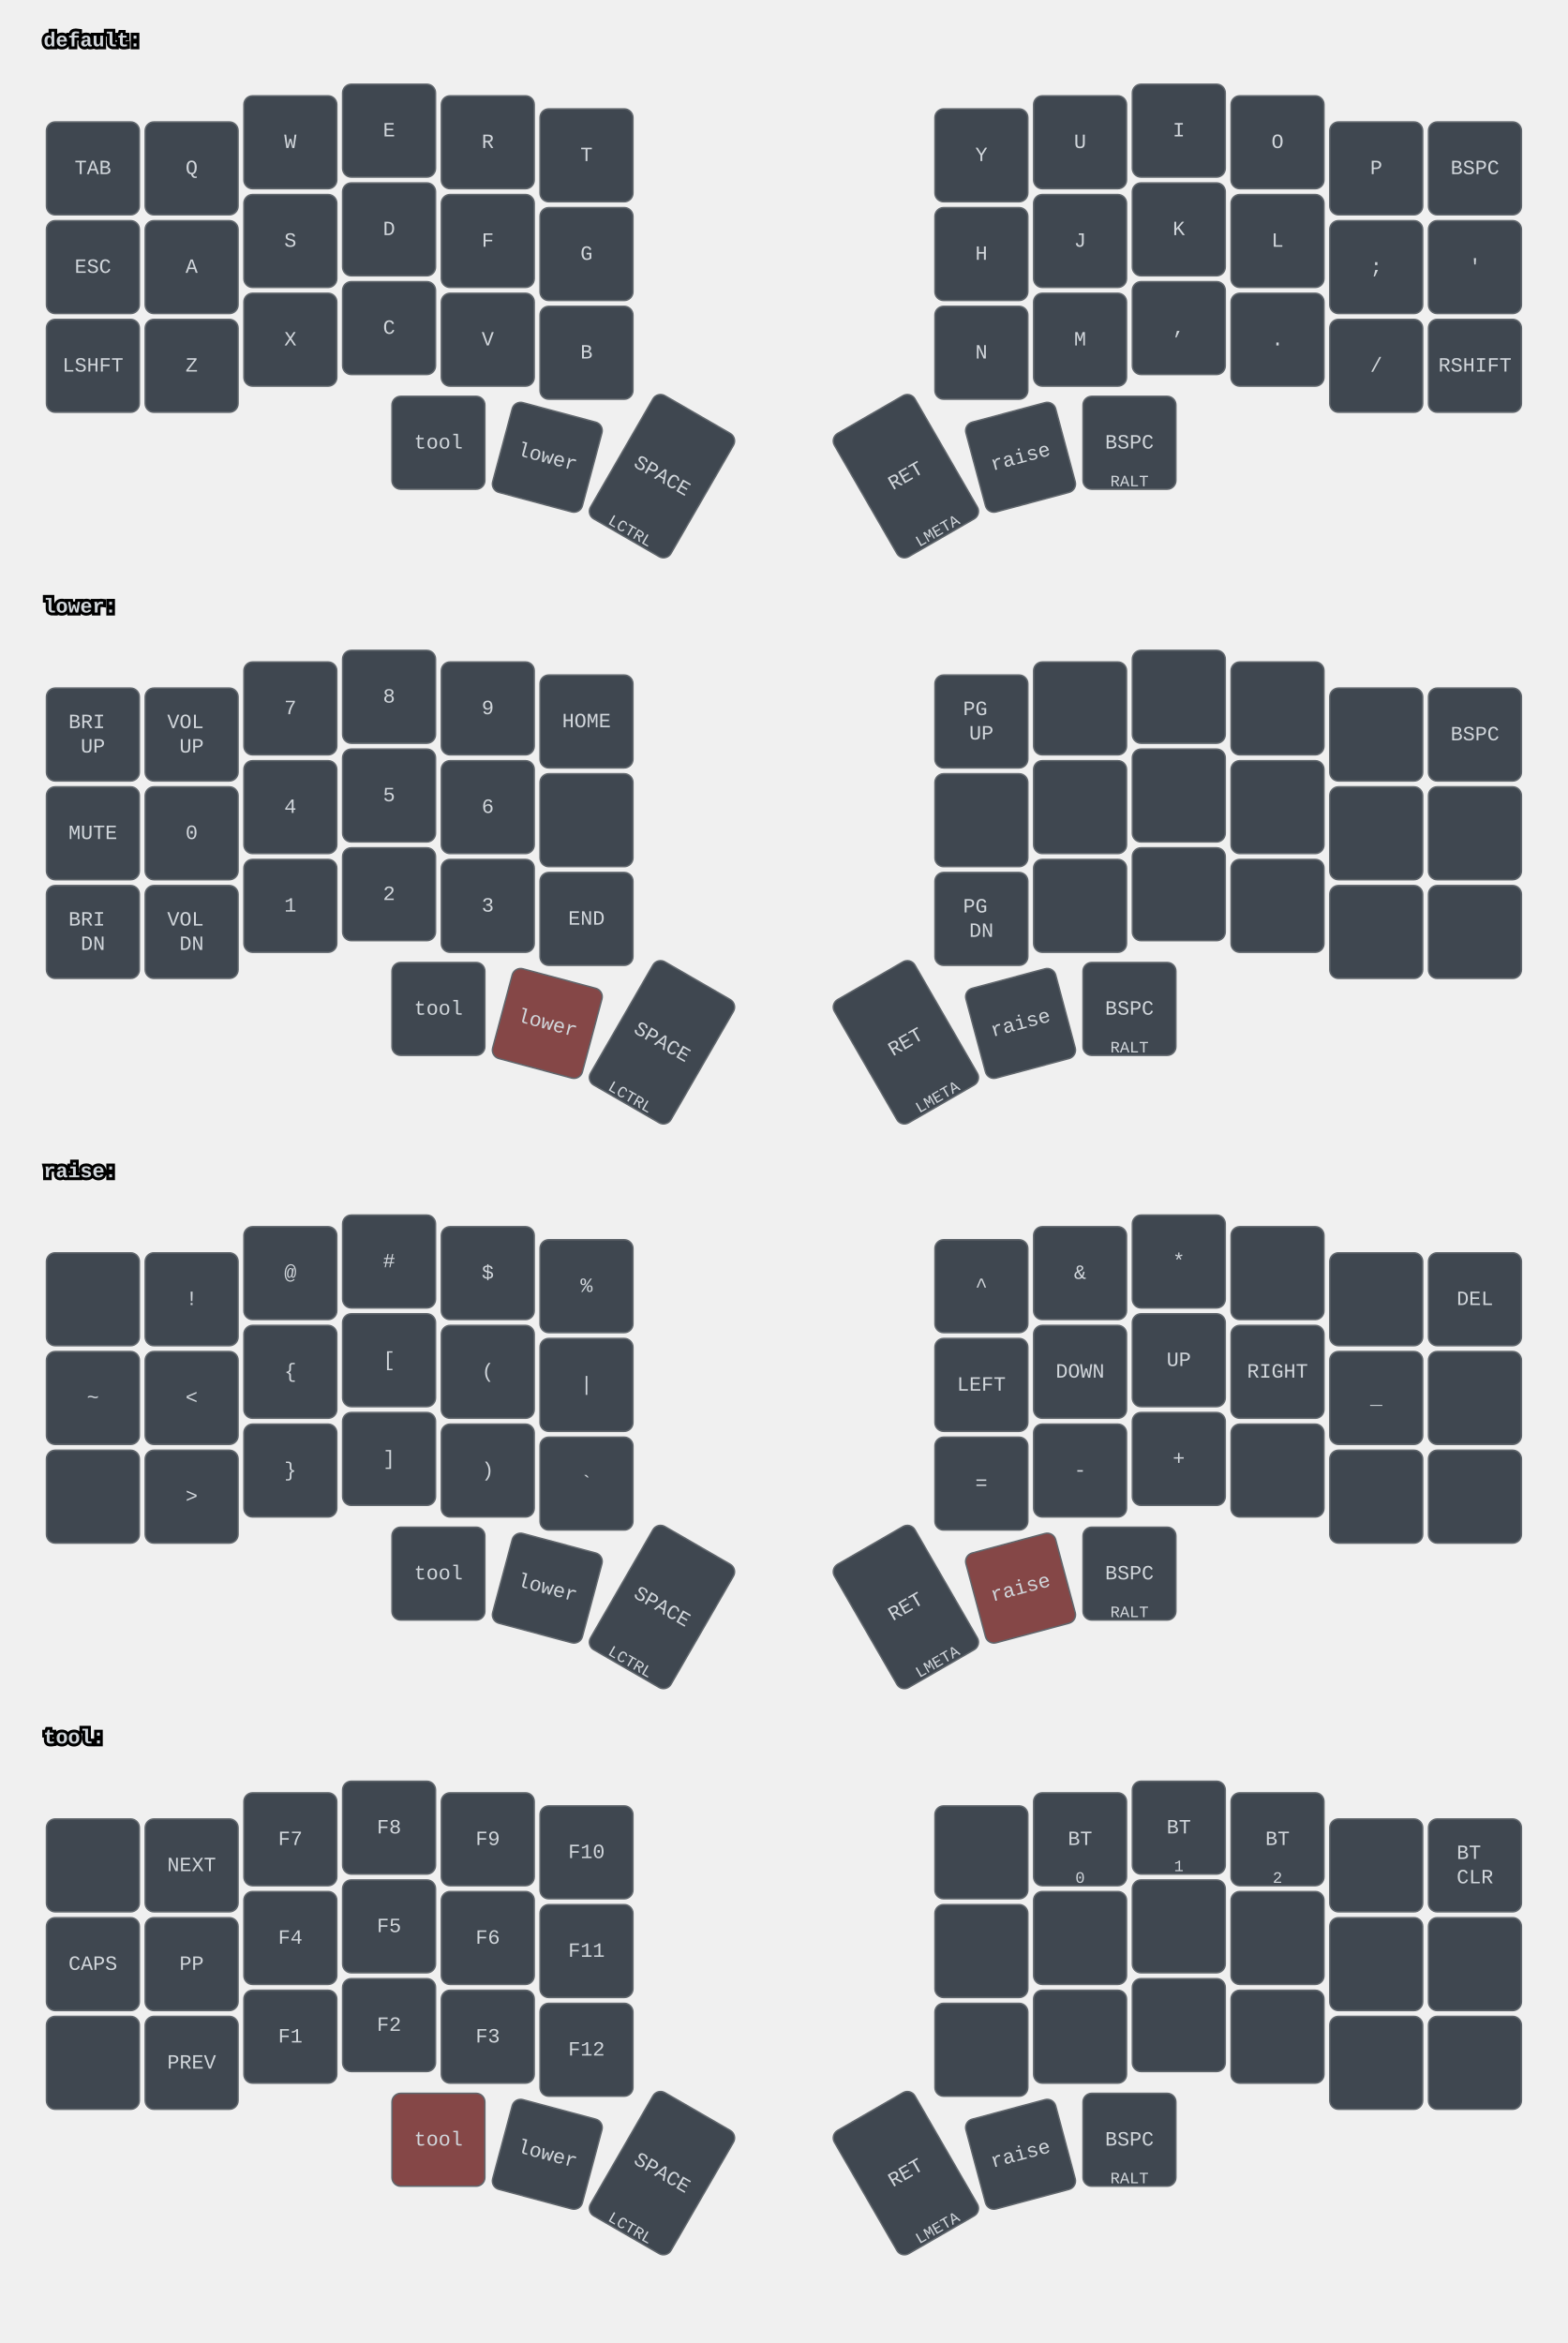
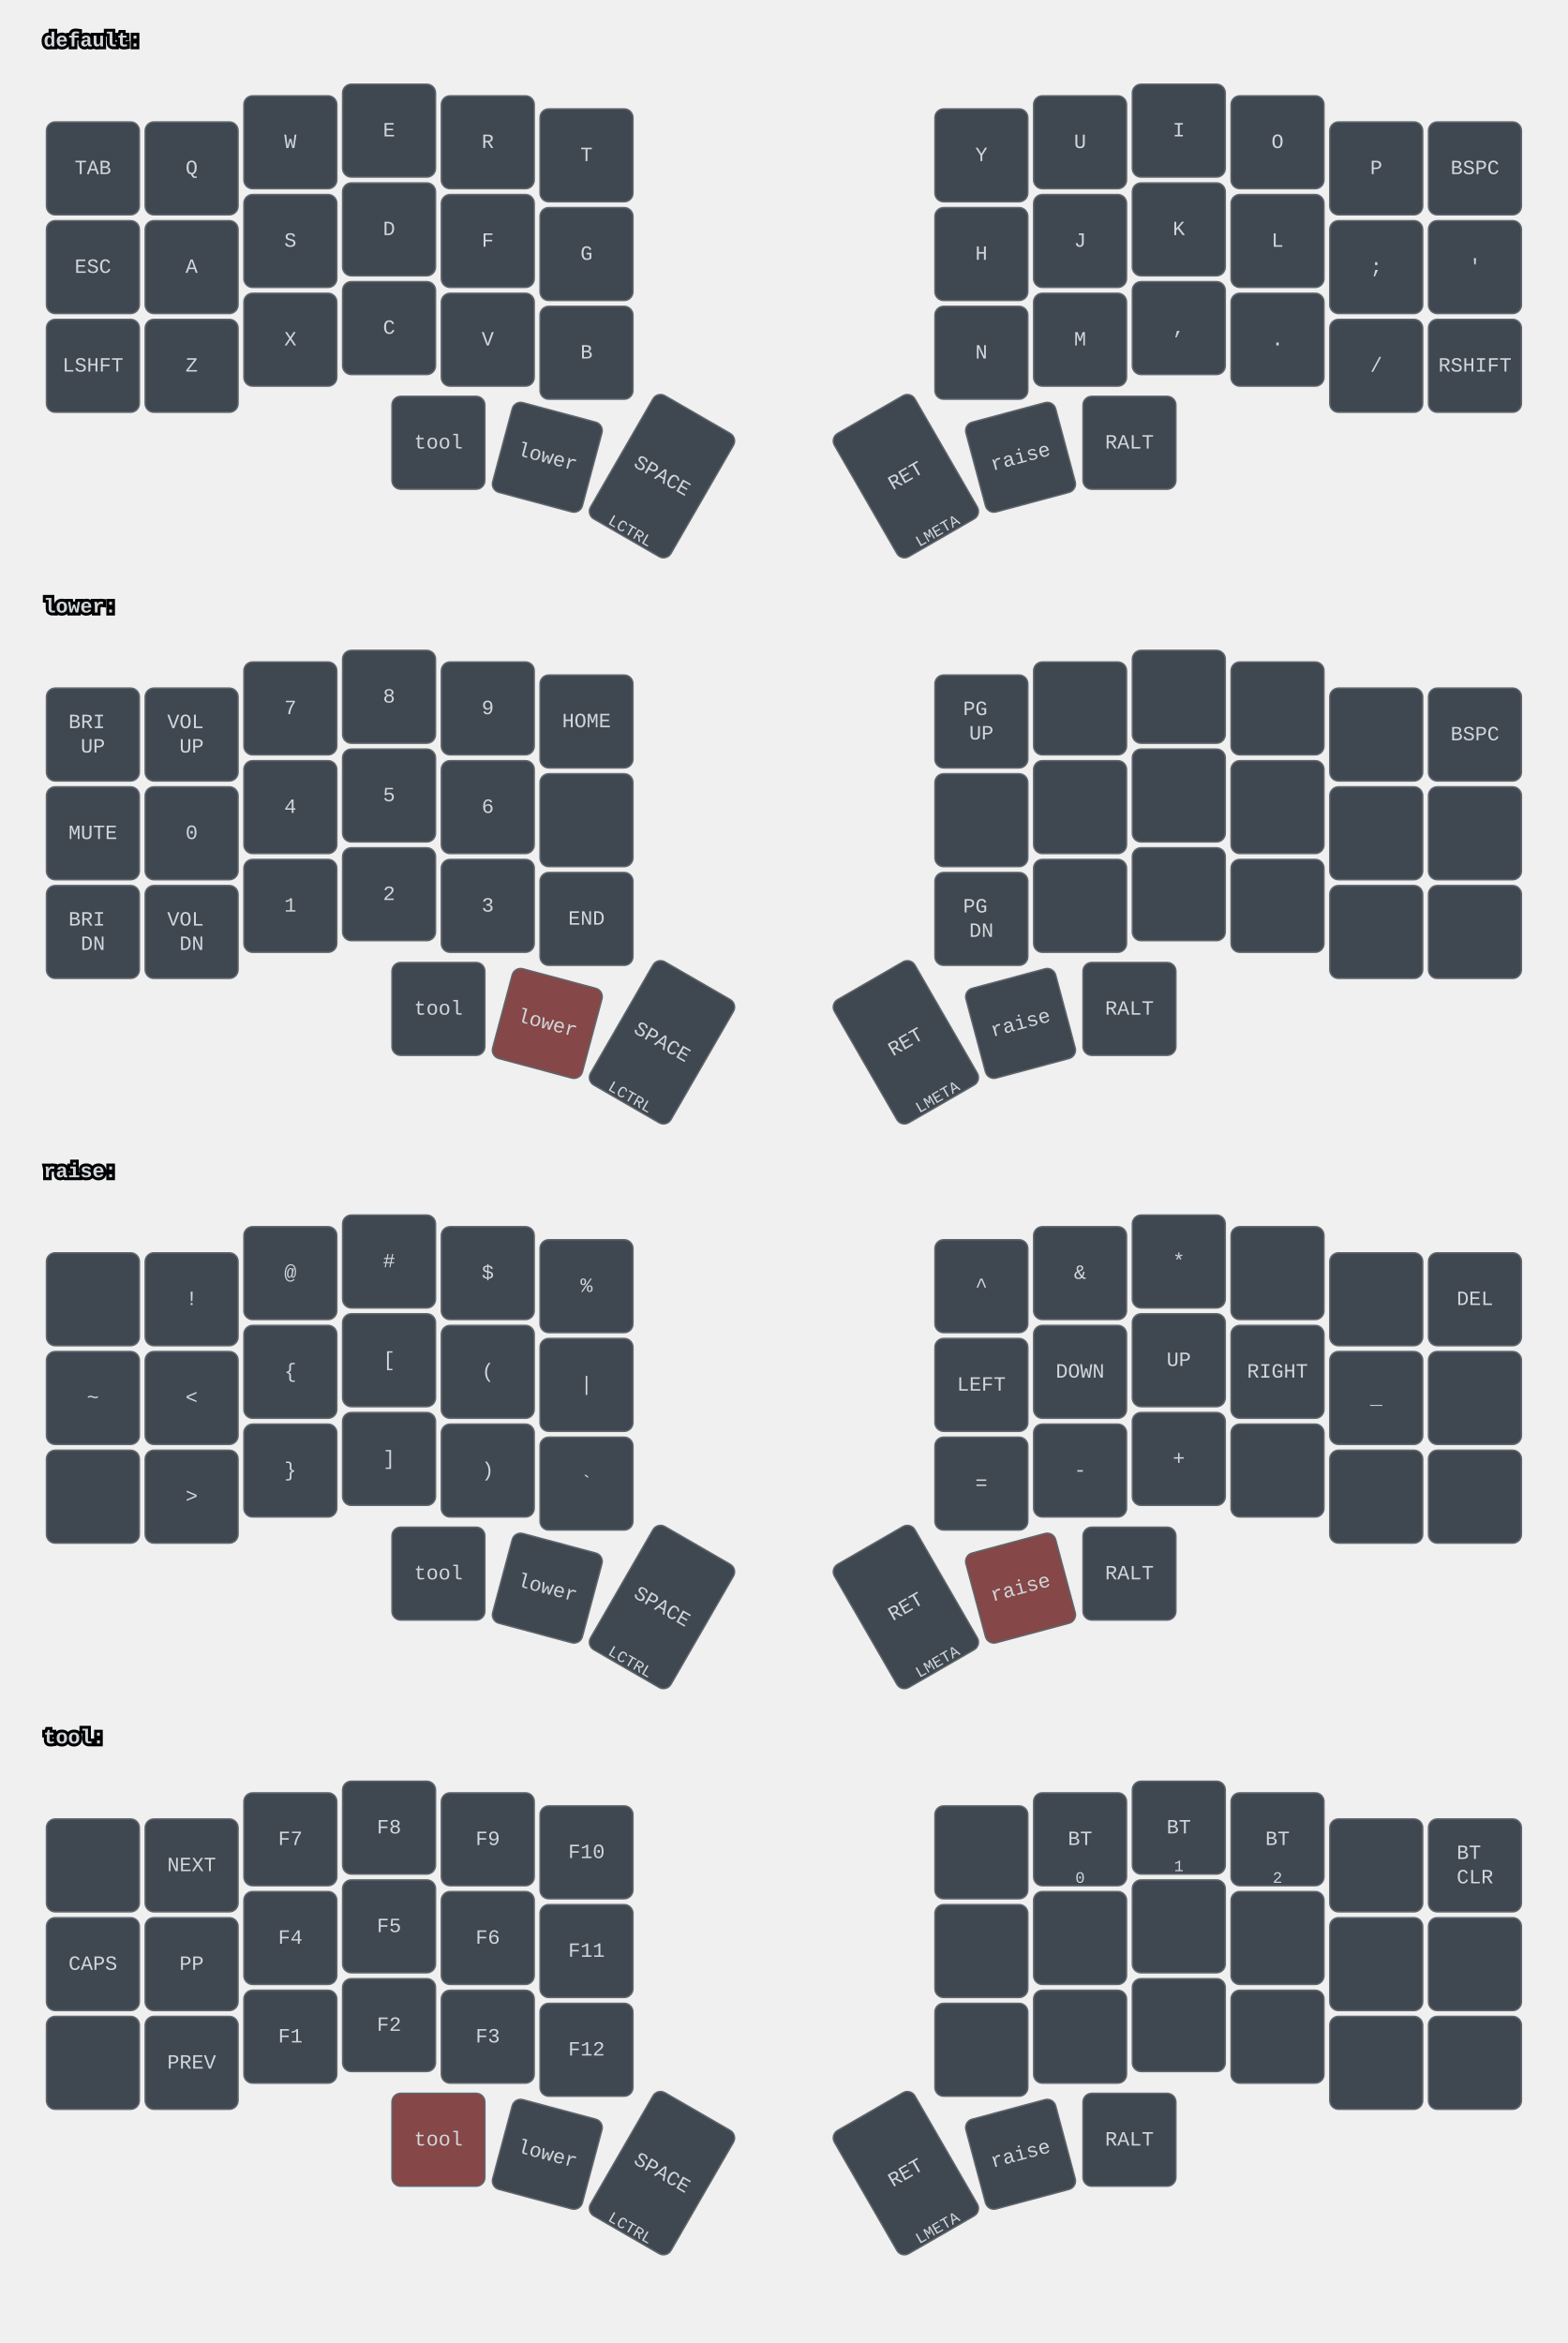
<svg xmlns="http://www.w3.org/2000/svg" width="1080" height="1614" viewBox="0 0 1080 1614" class="keymap">
  <style>/* inherit to force styles through use tags */
svg path {
    fill: inherit;
}

/* font and background color specifications */
svg.keymap {
    font-family: SFMono-Regular,Consolas,Liberation Mono,Menlo,monospace;
    font-size: 14px;
    font-kerning: normal;
    text-rendering: optimizeLegibility;
    fill: #24292e;
}

/* default key styling */
rect.key {
    fill: #f6f8fa;
}

rect.key, rect.combo {
    stroke: #c9cccf;
    stroke-width: 1;
}

/* default key side styling, only used is draw_key_sides is set */
rect.side {
    filter: brightness(90%);
}

/* color accent for combo boxes */
rect.combo, rect.combo-separate {
    fill: #cdf;
}

/* color accent for held keys */
rect.held, rect.combo.held {
    fill: #fdd;
}

/* color accent for ghost (optional) keys */
rect.ghost, rect.combo.ghost {
    stroke-dasharray: 4, 4;
    stroke-width: 2;
}

text {
    text-anchor: middle;
    dominant-baseline: middle;
}

/* styling for layer labels */
text.label {
    font-weight: bold;
    text-anchor: start;
    stroke: white;
    stroke-width: 4;
    paint-order: stroke;
}

/* styling for optional footer */
text.footer {
    text-anchor: end;
    dominant-baseline: auto;
    stroke: white;
    stroke-width: 4;
    paint-order: stroke;
}

/* styling for combo tap, and key hold/shifted label text */
text.combo, text.hold, text.shifted {
    font-size: 11px;
}

text.hold {
    text-anchor: middle;
    dominant-baseline: auto;
}

text.shifted {
    text-anchor: middle;
    dominant-baseline: hanging;
}

/* styling for hold/shifted label text in combo box */
text.combo.hold, text.combo.shifted {
    font-size: 8px;
}

/* lighter symbol for transparent keys */
text.trans {
    fill: #7b7e81;
}

/* styling for combo dendrons */
path.combo {
    stroke-width: 1;
    stroke: gray;
    fill: none;
}

/* Start Tabler Icons Cleanup */
/* cannot use height/width with glyphs */
.icon-tabler &gt; path {
    fill: inherit;
    stroke: inherit;
    stroke-width: 2;
}
/* hide tabler's default box */
.icon-tabler &gt; path[stroke="none"][fill="none"] {
    visibility: hidden;
}
/* End Tabler Icons Cleanup */

svg.keymap { fill: #d1d6db; }
rect.key { fill: #3f4750; }
rect.key, rect.combo { stroke: #60666c; }
rect.combo, rect.combo-separate { fill: #1f3d7a; }
rect.held, rect.combo.held { fill: #854747; }
text.label, text.footer { stroke: black; }
text.trans { fill: #7e8184; }
path.combo { stroke: #7f7f7f; }
</style>
  <g transform="translate(30, 0)" class="layer-default">
    <text x="0" y="28" class="label">default:</text>
    <g transform="translate(0, 56)">
      <g transform="translate(34, 60)" class="key keypos-0">
        <rect rx="6" ry="6" x="-32" y="-32" width="64" height="64" class="key" />
        <text x="0" y="0" class="key tap">TAB</text>
      </g>
      <g transform="translate(102, 60)" class="key keypos-1">
        <rect rx="6" ry="6" x="-32" y="-32" width="64" height="64" class="key" />
        <text x="0" y="0" class="key tap">Q</text>
      </g>
      <g transform="translate(170, 42)" class="key keypos-2">
        <rect rx="6" ry="6" x="-32" y="-32" width="64" height="64" class="key" />
        <text x="0" y="0" class="key tap">W</text>
      </g>
      <g transform="translate(238, 34)" class="key keypos-3">
        <rect rx="6" ry="6" x="-32" y="-32" width="64" height="64" class="key" />
        <text x="0" y="0" class="key tap">E</text>
      </g>
      <g transform="translate(306, 42)" class="key keypos-4">
        <rect rx="6" ry="6" x="-32" y="-32" width="64" height="64" class="key" />
        <text x="0" y="0" class="key tap">R</text>
      </g>
      <g transform="translate(374, 51)" class="key keypos-5">
        <rect rx="6" ry="6" x="-32" y="-32" width="64" height="64" class="key" />
        <text x="0" y="0" class="key tap">T</text>
      </g>
      <g transform="translate(646, 51)" class="key keypos-6">
        <rect rx="6" ry="6" x="-32" y="-32" width="64" height="64" class="key" />
        <text x="0" y="0" class="key tap">Y</text>
      </g>
      <g transform="translate(714, 42)" class="key keypos-7">
        <rect rx="6" ry="6" x="-32" y="-32" width="64" height="64" class="key" />
        <text x="0" y="0" class="key tap">U</text>
      </g>
      <g transform="translate(782, 34)" class="key keypos-8">
        <rect rx="6" ry="6" x="-32" y="-32" width="64" height="64" class="key" />
        <text x="0" y="0" class="key tap">I</text>
      </g>
      <g transform="translate(850, 42)" class="key keypos-9">
        <rect rx="6" ry="6" x="-32" y="-32" width="64" height="64" class="key" />
        <text x="0" y="0" class="key tap">O</text>
      </g>
      <g transform="translate(918, 60)" class="key keypos-10">
        <rect rx="6" ry="6" x="-32" y="-32" width="64" height="64" class="key" />
        <text x="0" y="0" class="key tap">P</text>
      </g>
      <g transform="translate(986, 60)" class="key keypos-11">
        <rect rx="6" ry="6" x="-32" y="-32" width="64" height="64" class="key" />
        <text x="0" y="0" class="key tap">BSPC</text>
      </g>
      <g transform="translate(34, 128)" class="key keypos-12">
        <rect rx="6" ry="6" x="-32" y="-32" width="64" height="64" class="key" />
        <text x="0" y="0" class="key tap">ESC</text>
      </g>
      <g transform="translate(102, 128)" class="key keypos-13">
        <rect rx="6" ry="6" x="-32" y="-32" width="64" height="64" class="key" />
        <text x="0" y="0" class="key tap">A</text>
      </g>
      <g transform="translate(170, 110)" class="key keypos-14">
        <rect rx="6" ry="6" x="-32" y="-32" width="64" height="64" class="key" />
        <text x="0" y="0" class="key tap">S</text>
      </g>
      <g transform="translate(238, 102)" class="key keypos-15">
        <rect rx="6" ry="6" x="-32" y="-32" width="64" height="64" class="key" />
        <text x="0" y="0" class="key tap">D</text>
      </g>
      <g transform="translate(306, 110)" class="key keypos-16">
        <rect rx="6" ry="6" x="-32" y="-32" width="64" height="64" class="key" />
        <text x="0" y="0" class="key tap">F</text>
      </g>
      <g transform="translate(374, 119)" class="key keypos-17">
        <rect rx="6" ry="6" x="-32" y="-32" width="64" height="64" class="key" />
        <text x="0" y="0" class="key tap">G</text>
      </g>
      <g transform="translate(646, 119)" class="key keypos-18">
        <rect rx="6" ry="6" x="-32" y="-32" width="64" height="64" class="key" />
        <text x="0" y="0" class="key tap">H</text>
      </g>
      <g transform="translate(714, 110)" class="key keypos-19">
        <rect rx="6" ry="6" x="-32" y="-32" width="64" height="64" class="key" />
        <text x="0" y="0" class="key tap">J</text>
      </g>
      <g transform="translate(782, 102)" class="key keypos-20">
        <rect rx="6" ry="6" x="-32" y="-32" width="64" height="64" class="key" />
        <text x="0" y="0" class="key tap">K</text>
      </g>
      <g transform="translate(850, 110)" class="key keypos-21">
        <rect rx="6" ry="6" x="-32" y="-32" width="64" height="64" class="key" />
        <text x="0" y="0" class="key tap">L</text>
      </g>
      <g transform="translate(918, 128)" class="key keypos-22">
        <rect rx="6" ry="6" x="-32" y="-32" width="64" height="64" class="key" />
        <text x="0" y="0" class="key tap">;</text>
      </g>
      <g transform="translate(986, 128)" class="key keypos-23">
        <rect rx="6" ry="6" x="-32" y="-32" width="64" height="64" class="key" />
        <text x="0" y="0" class="key tap">'</text>
      </g>
      <g transform="translate(34, 196)" class="key keypos-24">
        <rect rx="6" ry="6" x="-32" y="-32" width="64" height="64" class="key" />
        <text x="0" y="0" class="key tap">LSHFT</text>
      </g>
      <g transform="translate(102, 196)" class="key keypos-25">
        <rect rx="6" ry="6" x="-32" y="-32" width="64" height="64" class="key" />
        <text x="0" y="0" class="key tap">Z</text>
      </g>
      <g transform="translate(170, 178)" class="key keypos-26">
        <rect rx="6" ry="6" x="-32" y="-32" width="64" height="64" class="key" />
        <text x="0" y="0" class="key tap">X</text>
      </g>
      <g transform="translate(238, 170)" class="key keypos-27">
        <rect rx="6" ry="6" x="-32" y="-32" width="64" height="64" class="key" />
        <text x="0" y="0" class="key tap">C</text>
      </g>
      <g transform="translate(306, 178)" class="key keypos-28">
        <rect rx="6" ry="6" x="-32" y="-32" width="64" height="64" class="key" />
        <text x="0" y="0" class="key tap">V</text>
      </g>
      <g transform="translate(374, 187)" class="key keypos-29">
        <rect rx="6" ry="6" x="-32" y="-32" width="64" height="64" class="key" />
        <text x="0" y="0" class="key tap">B</text>
      </g>
      <g transform="translate(646, 187)" class="key keypos-30">
        <rect rx="6" ry="6" x="-32" y="-32" width="64" height="64" class="key" />
        <text x="0" y="0" class="key tap">N</text>
      </g>
      <g transform="translate(714, 178)" class="key keypos-31">
        <rect rx="6" ry="6" x="-32" y="-32" width="64" height="64" class="key" />
        <text x="0" y="0" class="key tap">M</text>
      </g>
      <g transform="translate(782, 170)" class="key keypos-32">
        <rect rx="6" ry="6" x="-32" y="-32" width="64" height="64" class="key" />
        <text x="0" y="0" class="key tap">,</text>
      </g>
      <g transform="translate(850, 178)" class="key keypos-33">
        <rect rx="6" ry="6" x="-32" y="-32" width="64" height="64" class="key" />
        <text x="0" y="0" class="key tap">.</text>
      </g>
      <g transform="translate(918, 196)" class="key keypos-34">
        <rect rx="6" ry="6" x="-32" y="-32" width="64" height="64" class="key" />
        <text x="0" y="0" class="key tap">/</text>
      </g>
      <g transform="translate(986, 196)" class="key keypos-35">
        <rect rx="6" ry="6" x="-32" y="-32" width="64" height="64" class="key" />
        <text x="0" y="0" class="key tap">RSHIFT</text>
      </g>
      <g transform="translate(272, 249)" class="key keypos-36">
        <rect rx="6" ry="6" x="-32" y="-32" width="64" height="64" class="key" />
        <text x="0" y="0" class="key tap">tool</text>
      </g>
      <g transform="translate(347, 259) rotate(15.0)" class="key keypos-37">
        <rect rx="6" ry="6" x="-32" y="-32" width="64" height="64" class="key" />
        <text x="0" y="0" class="key tap">lower</text>
      </g>
      <g transform="translate(426, 272) rotate(30.0)" class="key keypos-38">
        <rect rx="6" ry="6" x="-32" y="-49" width="64" height="98" class="key" />
        <text x="0" y="0" class="key tap">SPACE</text>
        <text x="0" y="47" class="key hold">LCTRL</text>
      </g>
      <g transform="translate(594, 272) rotate(-30.0)" class="key keypos-39">
        <rect rx="6" ry="6" x="-32" y="-49" width="64" height="98" class="key" />
        <text x="0" y="0" class="key tap">RET</text>
        <text x="0" y="47" class="key hold">LMETA</text>
      </g>
      <g transform="translate(673, 259) rotate(-15.0)" class="key keypos-40">
        <rect rx="6" ry="6" x="-32" y="-32" width="64" height="64" class="key" />
        <text x="0" y="0" class="key tap">raise</text>
      </g>
      <g transform="translate(748, 249)" class="key keypos-41">
        <rect rx="6" ry="6" x="-32" y="-32" width="64" height="64" class="key" />
-         <text x="0" y="0" class="key tap">BSPC</text>
-         <text x="0" y="30" class="key hold">RALT</text>
+         <text x="0" y="0" class="key tap">RALT</text>
      </g>
    </g>
  </g>
  <g transform="translate(30, 390)" class="layer-lower">
    <text x="0" y="28" class="label">lower:</text>
    <g transform="translate(0, 56)">
      <g transform="translate(34, 60)" class="key keypos-0">
        <rect rx="6" ry="6" x="-32" y="-32" width="64" height="64" class="key" />
        <text x="0" y="0" class="key tap">
          <tspan x="0" dy="-0.6em">BRI</tspan>
          <tspan x="0" dy="1.2em">UP</tspan>
        </text>
      </g>
      <g transform="translate(102, 60)" class="key keypos-1">
        <rect rx="6" ry="6" x="-32" y="-32" width="64" height="64" class="key" />
        <text x="0" y="0" class="key tap">
          <tspan x="0" dy="-0.6em">VOL</tspan>
          <tspan x="0" dy="1.2em">UP</tspan>
        </text>
      </g>
      <g transform="translate(170, 42)" class="key keypos-2">
        <rect rx="6" ry="6" x="-32" y="-32" width="64" height="64" class="key" />
        <text x="0" y="0" class="key tap">7</text>
      </g>
      <g transform="translate(238, 34)" class="key keypos-3">
        <rect rx="6" ry="6" x="-32" y="-32" width="64" height="64" class="key" />
        <text x="0" y="0" class="key tap">8</text>
      </g>
      <g transform="translate(306, 42)" class="key keypos-4">
        <rect rx="6" ry="6" x="-32" y="-32" width="64" height="64" class="key" />
        <text x="0" y="0" class="key tap">9</text>
      </g>
      <g transform="translate(374, 51)" class="key keypos-5">
        <rect rx="6" ry="6" x="-32" y="-32" width="64" height="64" class="key" />
        <text x="0" y="0" class="key tap">HOME</text>
      </g>
      <g transform="translate(646, 51)" class="key keypos-6">
        <rect rx="6" ry="6" x="-32" y="-32" width="64" height="64" class="key" />
        <text x="0" y="0" class="key tap">
          <tspan x="0" dy="-0.6em">PG</tspan>
          <tspan x="0" dy="1.2em">UP</tspan>
        </text>
      </g>
      <g transform="translate(714, 42)" class="key keypos-7">
        <rect rx="6" ry="6" x="-32" y="-32" width="64" height="64" class="key" />
      </g>
      <g transform="translate(782, 34)" class="key keypos-8">
        <rect rx="6" ry="6" x="-32" y="-32" width="64" height="64" class="key" />
      </g>
      <g transform="translate(850, 42)" class="key keypos-9">
        <rect rx="6" ry="6" x="-32" y="-32" width="64" height="64" class="key" />
      </g>
      <g transform="translate(918, 60)" class="key keypos-10">
        <rect rx="6" ry="6" x="-32" y="-32" width="64" height="64" class="key" />
      </g>
      <g transform="translate(986, 60)" class="key keypos-11">
        <rect rx="6" ry="6" x="-32" y="-32" width="64" height="64" class="key" />
        <text x="0" y="0" class="key tap">BSPC</text>
      </g>
      <g transform="translate(34, 128)" class="key keypos-12">
        <rect rx="6" ry="6" x="-32" y="-32" width="64" height="64" class="key" />
        <text x="0" y="0" class="key tap">MUTE</text>
      </g>
      <g transform="translate(102, 128)" class="key keypos-13">
        <rect rx="6" ry="6" x="-32" y="-32" width="64" height="64" class="key" />
        <text x="0" y="0" class="key tap">0</text>
      </g>
      <g transform="translate(170, 110)" class="key keypos-14">
        <rect rx="6" ry="6" x="-32" y="-32" width="64" height="64" class="key" />
        <text x="0" y="0" class="key tap">4</text>
      </g>
      <g transform="translate(238, 102)" class="key keypos-15">
        <rect rx="6" ry="6" x="-32" y="-32" width="64" height="64" class="key" />
        <text x="0" y="0" class="key tap">5</text>
      </g>
      <g transform="translate(306, 110)" class="key keypos-16">
        <rect rx="6" ry="6" x="-32" y="-32" width="64" height="64" class="key" />
        <text x="0" y="0" class="key tap">6</text>
      </g>
      <g transform="translate(374, 119)" class="key keypos-17">
        <rect rx="6" ry="6" x="-32" y="-32" width="64" height="64" class="key" />
      </g>
      <g transform="translate(646, 119)" class="key keypos-18">
        <rect rx="6" ry="6" x="-32" y="-32" width="64" height="64" class="key" />
      </g>
      <g transform="translate(714, 110)" class="key keypos-19">
        <rect rx="6" ry="6" x="-32" y="-32" width="64" height="64" class="key" />
      </g>
      <g transform="translate(782, 102)" class="key keypos-20">
        <rect rx="6" ry="6" x="-32" y="-32" width="64" height="64" class="key" />
      </g>
      <g transform="translate(850, 110)" class="key keypos-21">
        <rect rx="6" ry="6" x="-32" y="-32" width="64" height="64" class="key" />
      </g>
      <g transform="translate(918, 128)" class="key keypos-22">
        <rect rx="6" ry="6" x="-32" y="-32" width="64" height="64" class="key" />
      </g>
      <g transform="translate(986, 128)" class="key keypos-23">
        <rect rx="6" ry="6" x="-32" y="-32" width="64" height="64" class="key" />
      </g>
      <g transform="translate(34, 196)" class="key keypos-24">
        <rect rx="6" ry="6" x="-32" y="-32" width="64" height="64" class="key" />
        <text x="0" y="0" class="key tap">
          <tspan x="0" dy="-0.6em">BRI</tspan>
          <tspan x="0" dy="1.2em">DN</tspan>
        </text>
      </g>
      <g transform="translate(102, 196)" class="key keypos-25">
        <rect rx="6" ry="6" x="-32" y="-32" width="64" height="64" class="key" />
        <text x="0" y="0" class="key tap">
          <tspan x="0" dy="-0.6em">VOL</tspan>
          <tspan x="0" dy="1.2em">DN</tspan>
        </text>
      </g>
      <g transform="translate(170, 178)" class="key keypos-26">
        <rect rx="6" ry="6" x="-32" y="-32" width="64" height="64" class="key" />
        <text x="0" y="0" class="key tap">1</text>
      </g>
      <g transform="translate(238, 170)" class="key keypos-27">
        <rect rx="6" ry="6" x="-32" y="-32" width="64" height="64" class="key" />
        <text x="0" y="0" class="key tap">2</text>
      </g>
      <g transform="translate(306, 178)" class="key keypos-28">
        <rect rx="6" ry="6" x="-32" y="-32" width="64" height="64" class="key" />
        <text x="0" y="0" class="key tap">3</text>
      </g>
      <g transform="translate(374, 187)" class="key keypos-29">
        <rect rx="6" ry="6" x="-32" y="-32" width="64" height="64" class="key" />
        <text x="0" y="0" class="key tap">END</text>
      </g>
      <g transform="translate(646, 187)" class="key keypos-30">
        <rect rx="6" ry="6" x="-32" y="-32" width="64" height="64" class="key" />
        <text x="0" y="0" class="key tap">
          <tspan x="0" dy="-0.6em">PG</tspan>
          <tspan x="0" dy="1.2em">DN</tspan>
        </text>
      </g>
      <g transform="translate(714, 178)" class="key keypos-31">
        <rect rx="6" ry="6" x="-32" y="-32" width="64" height="64" class="key" />
      </g>
      <g transform="translate(782, 170)" class="key keypos-32">
        <rect rx="6" ry="6" x="-32" y="-32" width="64" height="64" class="key" />
      </g>
      <g transform="translate(850, 178)" class="key keypos-33">
        <rect rx="6" ry="6" x="-32" y="-32" width="64" height="64" class="key" />
      </g>
      <g transform="translate(918, 196)" class="key keypos-34">
        <rect rx="6" ry="6" x="-32" y="-32" width="64" height="64" class="key" />
      </g>
      <g transform="translate(986, 196)" class="key keypos-35">
        <rect rx="6" ry="6" x="-32" y="-32" width="64" height="64" class="key" />
      </g>
      <g transform="translate(272, 249)" class="key keypos-36">
        <rect rx="6" ry="6" x="-32" y="-32" width="64" height="64" class="key" />
        <text x="0" y="0" class="key tap">tool</text>
      </g>
      <g transform="translate(347, 259) rotate(15.0)" class="key held keypos-37">
        <rect rx="6" ry="6" x="-32" y="-32" width="64" height="64" class="key held" />
        <text x="0" y="0" class="key held tap">lower</text>
      </g>
      <g transform="translate(426, 272) rotate(30.0)" class="key keypos-38">
        <rect rx="6" ry="6" x="-32" y="-49" width="64" height="98" class="key" />
        <text x="0" y="0" class="key tap">SPACE</text>
        <text x="0" y="47" class="key hold">LCTRL</text>
      </g>
      <g transform="translate(594, 272) rotate(-30.0)" class="key keypos-39">
        <rect rx="6" ry="6" x="-32" y="-49" width="64" height="98" class="key" />
        <text x="0" y="0" class="key tap">RET</text>
        <text x="0" y="47" class="key hold">LMETA</text>
      </g>
      <g transform="translate(673, 259) rotate(-15.0)" class="key keypos-40">
        <rect rx="6" ry="6" x="-32" y="-32" width="64" height="64" class="key" />
        <text x="0" y="0" class="key tap">raise</text>
      </g>
      <g transform="translate(748, 249)" class="key keypos-41">
        <rect rx="6" ry="6" x="-32" y="-32" width="64" height="64" class="key" />
-         <text x="0" y="0" class="key tap">BSPC</text>
-         <text x="0" y="30" class="key hold">RALT</text>
+         <text x="0" y="0" class="key tap">RALT</text>
      </g>
    </g>
  </g>
  <g transform="translate(30, 779)" class="layer-raise">
    <text x="0" y="28" class="label">raise:</text>
    <g transform="translate(0, 56)">
      <g transform="translate(34, 60)" class="key keypos-0">
        <rect rx="6" ry="6" x="-32" y="-32" width="64" height="64" class="key" />
      </g>
      <g transform="translate(102, 60)" class="key keypos-1">
        <rect rx="6" ry="6" x="-32" y="-32" width="64" height="64" class="key" />
        <text x="0" y="0" class="key tap">!</text>
      </g>
      <g transform="translate(170, 42)" class="key keypos-2">
        <rect rx="6" ry="6" x="-32" y="-32" width="64" height="64" class="key" />
        <text x="0" y="0" class="key tap">@</text>
      </g>
      <g transform="translate(238, 34)" class="key keypos-3">
        <rect rx="6" ry="6" x="-32" y="-32" width="64" height="64" class="key" />
        <text x="0" y="0" class="key tap">#</text>
      </g>
      <g transform="translate(306, 42)" class="key keypos-4">
        <rect rx="6" ry="6" x="-32" y="-32" width="64" height="64" class="key" />
        <text x="0" y="0" class="key tap">$</text>
      </g>
      <g transform="translate(374, 51)" class="key keypos-5">
        <rect rx="6" ry="6" x="-32" y="-32" width="64" height="64" class="key" />
        <text x="0" y="0" class="key tap">%</text>
      </g>
      <g transform="translate(646, 51)" class="key keypos-6">
        <rect rx="6" ry="6" x="-32" y="-32" width="64" height="64" class="key" />
        <text x="0" y="0" class="key tap">^</text>
      </g>
      <g transform="translate(714, 42)" class="key keypos-7">
        <rect rx="6" ry="6" x="-32" y="-32" width="64" height="64" class="key" />
        <text x="0" y="0" class="key tap">&amp;</text>
      </g>
      <g transform="translate(782, 34)" class="key keypos-8">
        <rect rx="6" ry="6" x="-32" y="-32" width="64" height="64" class="key" />
        <text x="0" y="0" class="key tap">*</text>
      </g>
      <g transform="translate(850, 42)" class="key keypos-9">
        <rect rx="6" ry="6" x="-32" y="-32" width="64" height="64" class="key" />
      </g>
      <g transform="translate(918, 60)" class="key keypos-10">
        <rect rx="6" ry="6" x="-32" y="-32" width="64" height="64" class="key" />
      </g>
      <g transform="translate(986, 60)" class="key keypos-11">
        <rect rx="6" ry="6" x="-32" y="-32" width="64" height="64" class="key" />
        <text x="0" y="0" class="key tap">DEL</text>
      </g>
      <g transform="translate(34, 128)" class="key keypos-12">
        <rect rx="6" ry="6" x="-32" y="-32" width="64" height="64" class="key" />
        <text x="0" y="0" class="key tap">~</text>
      </g>
      <g transform="translate(102, 128)" class="key keypos-13">
        <rect rx="6" ry="6" x="-32" y="-32" width="64" height="64" class="key" />
        <text x="0" y="0" class="key tap">&lt;</text>
      </g>
      <g transform="translate(170, 110)" class="key keypos-14">
        <rect rx="6" ry="6" x="-32" y="-32" width="64" height="64" class="key" />
        <text x="0" y="0" class="key tap">{</text>
      </g>
      <g transform="translate(238, 102)" class="key keypos-15">
        <rect rx="6" ry="6" x="-32" y="-32" width="64" height="64" class="key" />
        <text x="0" y="0" class="key tap">[</text>
      </g>
      <g transform="translate(306, 110)" class="key keypos-16">
        <rect rx="6" ry="6" x="-32" y="-32" width="64" height="64" class="key" />
        <text x="0" y="0" class="key tap">(</text>
      </g>
      <g transform="translate(374, 119)" class="key keypos-17">
        <rect rx="6" ry="6" x="-32" y="-32" width="64" height="64" class="key" />
        <text x="0" y="0" class="key tap">|</text>
      </g>
      <g transform="translate(646, 119)" class="key keypos-18">
        <rect rx="6" ry="6" x="-32" y="-32" width="64" height="64" class="key" />
        <text x="0" y="0" class="key tap">LEFT</text>
      </g>
      <g transform="translate(714, 110)" class="key keypos-19">
        <rect rx="6" ry="6" x="-32" y="-32" width="64" height="64" class="key" />
        <text x="0" y="0" class="key tap">DOWN</text>
      </g>
      <g transform="translate(782, 102)" class="key keypos-20">
        <rect rx="6" ry="6" x="-32" y="-32" width="64" height="64" class="key" />
        <text x="0" y="0" class="key tap">UP</text>
      </g>
      <g transform="translate(850, 110)" class="key keypos-21">
        <rect rx="6" ry="6" x="-32" y="-32" width="64" height="64" class="key" />
        <text x="0" y="0" class="key tap">RIGHT</text>
      </g>
      <g transform="translate(918, 128)" class="key keypos-22">
        <rect rx="6" ry="6" x="-32" y="-32" width="64" height="64" class="key" />
        <text x="0" y="0" class="key tap">_</text>
      </g>
      <g transform="translate(986, 128)" class="key keypos-23">
        <rect rx="6" ry="6" x="-32" y="-32" width="64" height="64" class="key" />
      </g>
      <g transform="translate(34, 196)" class="key keypos-24">
        <rect rx="6" ry="6" x="-32" y="-32" width="64" height="64" class="key" />
      </g>
      <g transform="translate(102, 196)" class="key keypos-25">
        <rect rx="6" ry="6" x="-32" y="-32" width="64" height="64" class="key" />
        <text x="0" y="0" class="key tap">&gt;</text>
      </g>
      <g transform="translate(170, 178)" class="key keypos-26">
        <rect rx="6" ry="6" x="-32" y="-32" width="64" height="64" class="key" />
        <text x="0" y="0" class="key tap">}</text>
      </g>
      <g transform="translate(238, 170)" class="key keypos-27">
        <rect rx="6" ry="6" x="-32" y="-32" width="64" height="64" class="key" />
        <text x="0" y="0" class="key tap">]</text>
      </g>
      <g transform="translate(306, 178)" class="key keypos-28">
        <rect rx="6" ry="6" x="-32" y="-32" width="64" height="64" class="key" />
        <text x="0" y="0" class="key tap">)</text>
      </g>
      <g transform="translate(374, 187)" class="key keypos-29">
        <rect rx="6" ry="6" x="-32" y="-32" width="64" height="64" class="key" />
        <text x="0" y="0" class="key tap">`</text>
      </g>
      <g transform="translate(646, 187)" class="key keypos-30">
        <rect rx="6" ry="6" x="-32" y="-32" width="64" height="64" class="key" />
        <text x="0" y="0" class="key tap">=</text>
      </g>
      <g transform="translate(714, 178)" class="key keypos-31">
        <rect rx="6" ry="6" x="-32" y="-32" width="64" height="64" class="key" />
        <text x="0" y="0" class="key tap">-</text>
      </g>
      <g transform="translate(782, 170)" class="key keypos-32">
        <rect rx="6" ry="6" x="-32" y="-32" width="64" height="64" class="key" />
        <text x="0" y="0" class="key tap">+</text>
      </g>
      <g transform="translate(850, 178)" class="key keypos-33">
        <rect rx="6" ry="6" x="-32" y="-32" width="64" height="64" class="key" />
      </g>
      <g transform="translate(918, 196)" class="key keypos-34">
        <rect rx="6" ry="6" x="-32" y="-32" width="64" height="64" class="key" />
      </g>
      <g transform="translate(986, 196)" class="key keypos-35">
        <rect rx="6" ry="6" x="-32" y="-32" width="64" height="64" class="key" />
      </g>
      <g transform="translate(272, 249)" class="key keypos-36">
        <rect rx="6" ry="6" x="-32" y="-32" width="64" height="64" class="key" />
        <text x="0" y="0" class="key tap">tool</text>
      </g>
      <g transform="translate(347, 259) rotate(15.0)" class="key keypos-37">
        <rect rx="6" ry="6" x="-32" y="-32" width="64" height="64" class="key" />
        <text x="0" y="0" class="key tap">lower</text>
      </g>
      <g transform="translate(426, 272) rotate(30.0)" class="key keypos-38">
        <rect rx="6" ry="6" x="-32" y="-49" width="64" height="98" class="key" />
        <text x="0" y="0" class="key tap">SPACE</text>
        <text x="0" y="47" class="key hold">LCTRL</text>
      </g>
      <g transform="translate(594, 272) rotate(-30.0)" class="key keypos-39">
        <rect rx="6" ry="6" x="-32" y="-49" width="64" height="98" class="key" />
        <text x="0" y="0" class="key tap">RET</text>
        <text x="0" y="47" class="key hold">LMETA</text>
      </g>
      <g transform="translate(673, 259) rotate(-15.0)" class="key held keypos-40">
        <rect rx="6" ry="6" x="-32" y="-32" width="64" height="64" class="key held" />
        <text x="0" y="0" class="key held tap">raise</text>
      </g>
      <g transform="translate(748, 249)" class="key keypos-41">
        <rect rx="6" ry="6" x="-32" y="-32" width="64" height="64" class="key" />
-         <text x="0" y="0" class="key tap">BSPC</text>
-         <text x="0" y="30" class="key hold">RALT</text>
+         <text x="0" y="0" class="key tap">RALT</text>
      </g>
    </g>
  </g>
  <g transform="translate(30, 1169)" class="layer-tool">
    <text x="0" y="28" class="label">tool:</text>
    <g transform="translate(0, 56)">
      <g transform="translate(34, 60)" class="key keypos-0">
        <rect rx="6" ry="6" x="-32" y="-32" width="64" height="64" class="key" />
      </g>
      <g transform="translate(102, 60)" class="key keypos-1">
        <rect rx="6" ry="6" x="-32" y="-32" width="64" height="64" class="key" />
        <text x="0" y="0" class="key tap">NEXT</text>
      </g>
      <g transform="translate(170, 42)" class="key keypos-2">
        <rect rx="6" ry="6" x="-32" y="-32" width="64" height="64" class="key" />
        <text x="0" y="0" class="key tap">F7</text>
      </g>
      <g transform="translate(238, 34)" class="key keypos-3">
        <rect rx="6" ry="6" x="-32" y="-32" width="64" height="64" class="key" />
        <text x="0" y="0" class="key tap">F8</text>
      </g>
      <g transform="translate(306, 42)" class="key keypos-4">
        <rect rx="6" ry="6" x="-32" y="-32" width="64" height="64" class="key" />
        <text x="0" y="0" class="key tap">F9</text>
      </g>
      <g transform="translate(374, 51)" class="key keypos-5">
        <rect rx="6" ry="6" x="-32" y="-32" width="64" height="64" class="key" />
        <text x="0" y="0" class="key tap">F10</text>
      </g>
      <g transform="translate(646, 51)" class="key keypos-6">
        <rect rx="6" ry="6" x="-32" y="-32" width="64" height="64" class="key" />
      </g>
      <g transform="translate(714, 42)" class="key keypos-7">
        <rect rx="6" ry="6" x="-32" y="-32" width="64" height="64" class="key" />
        <text x="0" y="0" class="key tap">BT</text>
        <text x="0" y="30" class="key hold">0</text>
      </g>
      <g transform="translate(782, 34)" class="key keypos-8">
        <rect rx="6" ry="6" x="-32" y="-32" width="64" height="64" class="key" />
        <text x="0" y="0" class="key tap">BT</text>
        <text x="0" y="30" class="key hold">1</text>
      </g>
      <g transform="translate(850, 42)" class="key keypos-9">
        <rect rx="6" ry="6" x="-32" y="-32" width="64" height="64" class="key" />
        <text x="0" y="0" class="key tap">BT</text>
        <text x="0" y="30" class="key hold">2</text>
      </g>
      <g transform="translate(918, 60)" class="key keypos-10">
        <rect rx="6" ry="6" x="-32" y="-32" width="64" height="64" class="key" />
      </g>
      <g transform="translate(986, 60)" class="key keypos-11">
        <rect rx="6" ry="6" x="-32" y="-32" width="64" height="64" class="key" />
        <text x="0" y="0" class="key tap">
          <tspan x="0" dy="-0.6em">BT</tspan>
          <tspan x="0" dy="1.2em">CLR</tspan>
        </text>
      </g>
      <g transform="translate(34, 128)" class="key keypos-12">
        <rect rx="6" ry="6" x="-32" y="-32" width="64" height="64" class="key" />
        <text x="0" y="0" class="key tap">CAPS</text>
      </g>
      <g transform="translate(102, 128)" class="key keypos-13">
        <rect rx="6" ry="6" x="-32" y="-32" width="64" height="64" class="key" />
        <text x="0" y="0" class="key tap">PP</text>
      </g>
      <g transform="translate(170, 110)" class="key keypos-14">
        <rect rx="6" ry="6" x="-32" y="-32" width="64" height="64" class="key" />
        <text x="0" y="0" class="key tap">F4</text>
      </g>
      <g transform="translate(238, 102)" class="key keypos-15">
        <rect rx="6" ry="6" x="-32" y="-32" width="64" height="64" class="key" />
        <text x="0" y="0" class="key tap">F5</text>
      </g>
      <g transform="translate(306, 110)" class="key keypos-16">
        <rect rx="6" ry="6" x="-32" y="-32" width="64" height="64" class="key" />
        <text x="0" y="0" class="key tap">F6</text>
      </g>
      <g transform="translate(374, 119)" class="key keypos-17">
        <rect rx="6" ry="6" x="-32" y="-32" width="64" height="64" class="key" />
        <text x="0" y="0" class="key tap">F11</text>
      </g>
      <g transform="translate(646, 119)" class="key keypos-18">
        <rect rx="6" ry="6" x="-32" y="-32" width="64" height="64" class="key" />
      </g>
      <g transform="translate(714, 110)" class="key keypos-19">
        <rect rx="6" ry="6" x="-32" y="-32" width="64" height="64" class="key" />
      </g>
      <g transform="translate(782, 102)" class="key keypos-20">
        <rect rx="6" ry="6" x="-32" y="-32" width="64" height="64" class="key" />
      </g>
      <g transform="translate(850, 110)" class="key keypos-21">
        <rect rx="6" ry="6" x="-32" y="-32" width="64" height="64" class="key" />
      </g>
      <g transform="translate(918, 128)" class="key keypos-22">
        <rect rx="6" ry="6" x="-32" y="-32" width="64" height="64" class="key" />
      </g>
      <g transform="translate(986, 128)" class="key keypos-23">
        <rect rx="6" ry="6" x="-32" y="-32" width="64" height="64" class="key" />
      </g>
      <g transform="translate(34, 196)" class="key keypos-24">
        <rect rx="6" ry="6" x="-32" y="-32" width="64" height="64" class="key" />
      </g>
      <g transform="translate(102, 196)" class="key keypos-25">
        <rect rx="6" ry="6" x="-32" y="-32" width="64" height="64" class="key" />
        <text x="0" y="0" class="key tap">PREV</text>
      </g>
      <g transform="translate(170, 178)" class="key keypos-26">
        <rect rx="6" ry="6" x="-32" y="-32" width="64" height="64" class="key" />
        <text x="0" y="0" class="key tap">F1</text>
      </g>
      <g transform="translate(238, 170)" class="key keypos-27">
        <rect rx="6" ry="6" x="-32" y="-32" width="64" height="64" class="key" />
        <text x="0" y="0" class="key tap">F2</text>
      </g>
      <g transform="translate(306, 178)" class="key keypos-28">
        <rect rx="6" ry="6" x="-32" y="-32" width="64" height="64" class="key" />
        <text x="0" y="0" class="key tap">F3</text>
      </g>
      <g transform="translate(374, 187)" class="key keypos-29">
        <rect rx="6" ry="6" x="-32" y="-32" width="64" height="64" class="key" />
        <text x="0" y="0" class="key tap">F12</text>
      </g>
      <g transform="translate(646, 187)" class="key keypos-30">
        <rect rx="6" ry="6" x="-32" y="-32" width="64" height="64" class="key" />
      </g>
      <g transform="translate(714, 178)" class="key keypos-31">
        <rect rx="6" ry="6" x="-32" y="-32" width="64" height="64" class="key" />
      </g>
      <g transform="translate(782, 170)" class="key keypos-32">
        <rect rx="6" ry="6" x="-32" y="-32" width="64" height="64" class="key" />
      </g>
      <g transform="translate(850, 178)" class="key keypos-33">
        <rect rx="6" ry="6" x="-32" y="-32" width="64" height="64" class="key" />
      </g>
      <g transform="translate(918, 196)" class="key keypos-34">
        <rect rx="6" ry="6" x="-32" y="-32" width="64" height="64" class="key" />
      </g>
      <g transform="translate(986, 196)" class="key keypos-35">
        <rect rx="6" ry="6" x="-32" y="-32" width="64" height="64" class="key" />
      </g>
      <g transform="translate(272, 249)" class="key held keypos-36">
        <rect rx="6" ry="6" x="-32" y="-32" width="64" height="64" class="key held" />
        <text x="0" y="0" class="key held tap">tool</text>
      </g>
      <g transform="translate(347, 259) rotate(15.0)" class="key keypos-37">
        <rect rx="6" ry="6" x="-32" y="-32" width="64" height="64" class="key" />
        <text x="0" y="0" class="key tap">lower</text>
      </g>
      <g transform="translate(426, 272) rotate(30.0)" class="key keypos-38">
        <rect rx="6" ry="6" x="-32" y="-49" width="64" height="98" class="key" />
        <text x="0" y="0" class="key tap">SPACE</text>
        <text x="0" y="47" class="key hold">LCTRL</text>
      </g>
      <g transform="translate(594, 272) rotate(-30.0)" class="key keypos-39">
        <rect rx="6" ry="6" x="-32" y="-49" width="64" height="98" class="key" />
        <text x="0" y="0" class="key tap">RET</text>
        <text x="0" y="47" class="key hold">LMETA</text>
      </g>
      <g transform="translate(673, 259) rotate(-15.0)" class="key keypos-40">
        <rect rx="6" ry="6" x="-32" y="-32" width="64" height="64" class="key" />
        <text x="0" y="0" class="key tap">raise</text>
      </g>
      <g transform="translate(748, 249)" class="key keypos-41">
        <rect rx="6" ry="6" x="-32" y="-32" width="64" height="64" class="key" />
-         <text x="0" y="0" class="key tap">BSPC</text>
-         <text x="0" y="30" class="key hold">RALT</text>
+         <text x="0" y="0" class="key tap">RALT</text>
      </g>
    </g>
  </g>
</svg>
